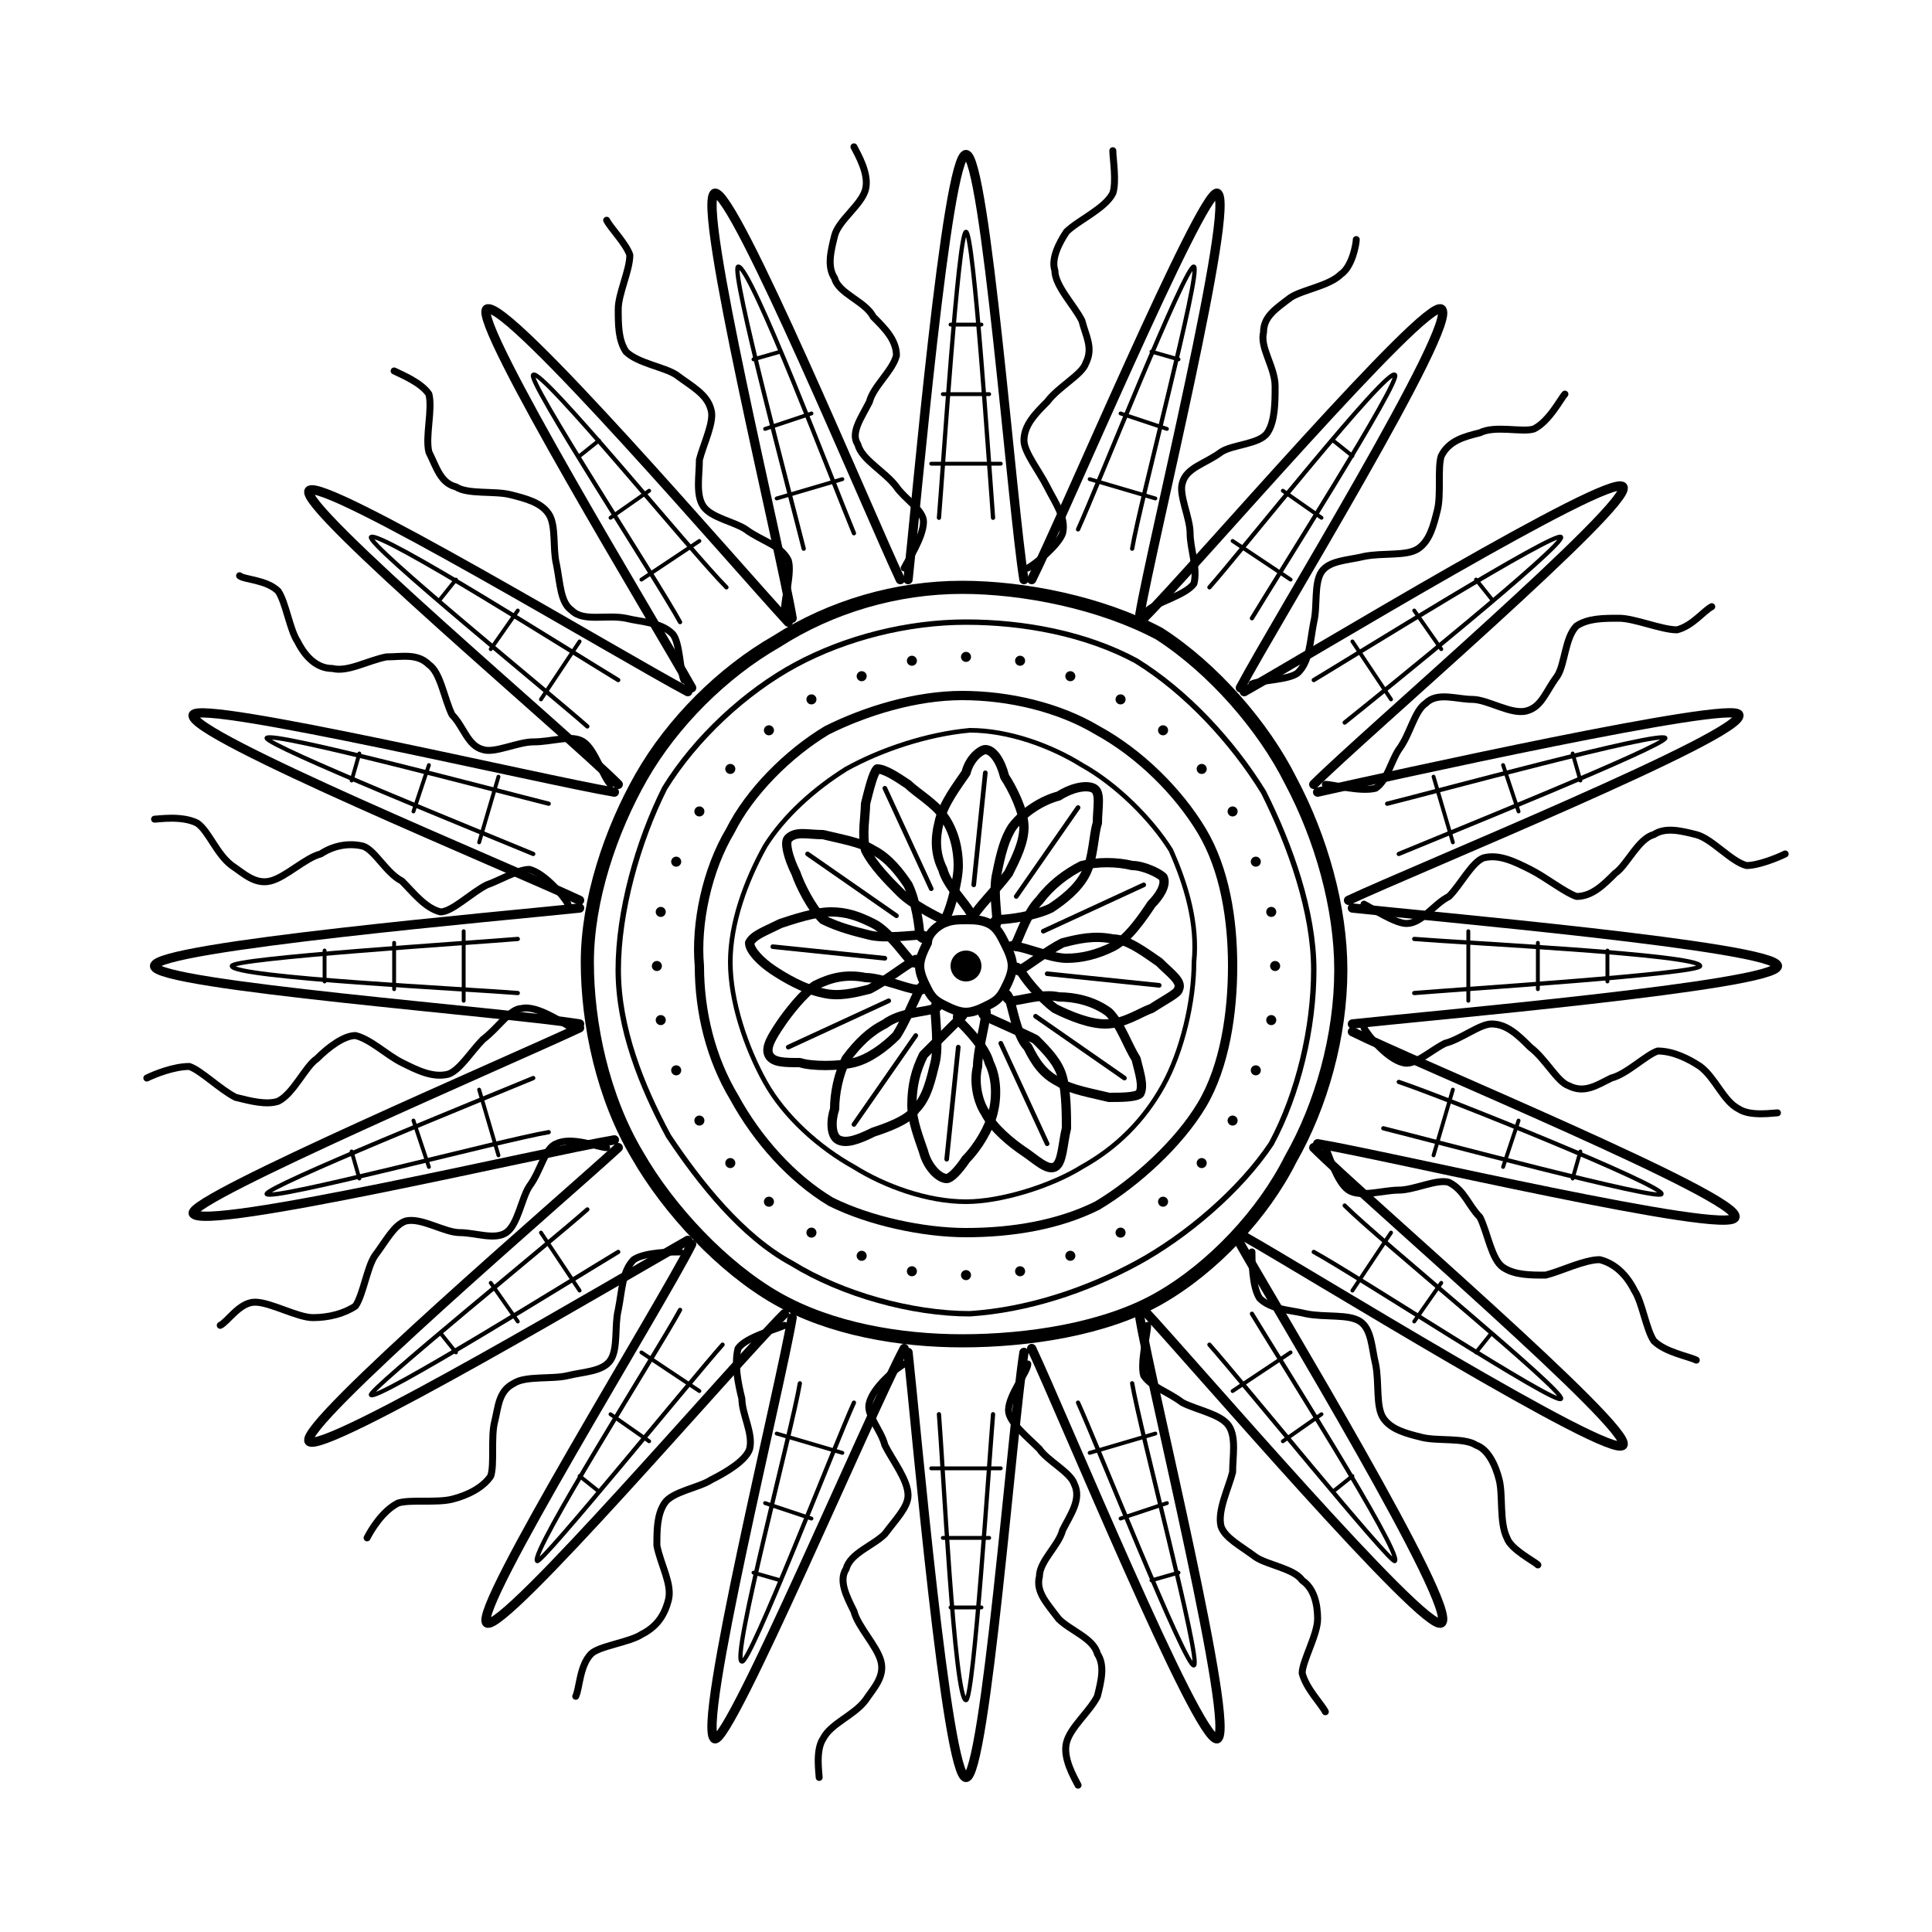
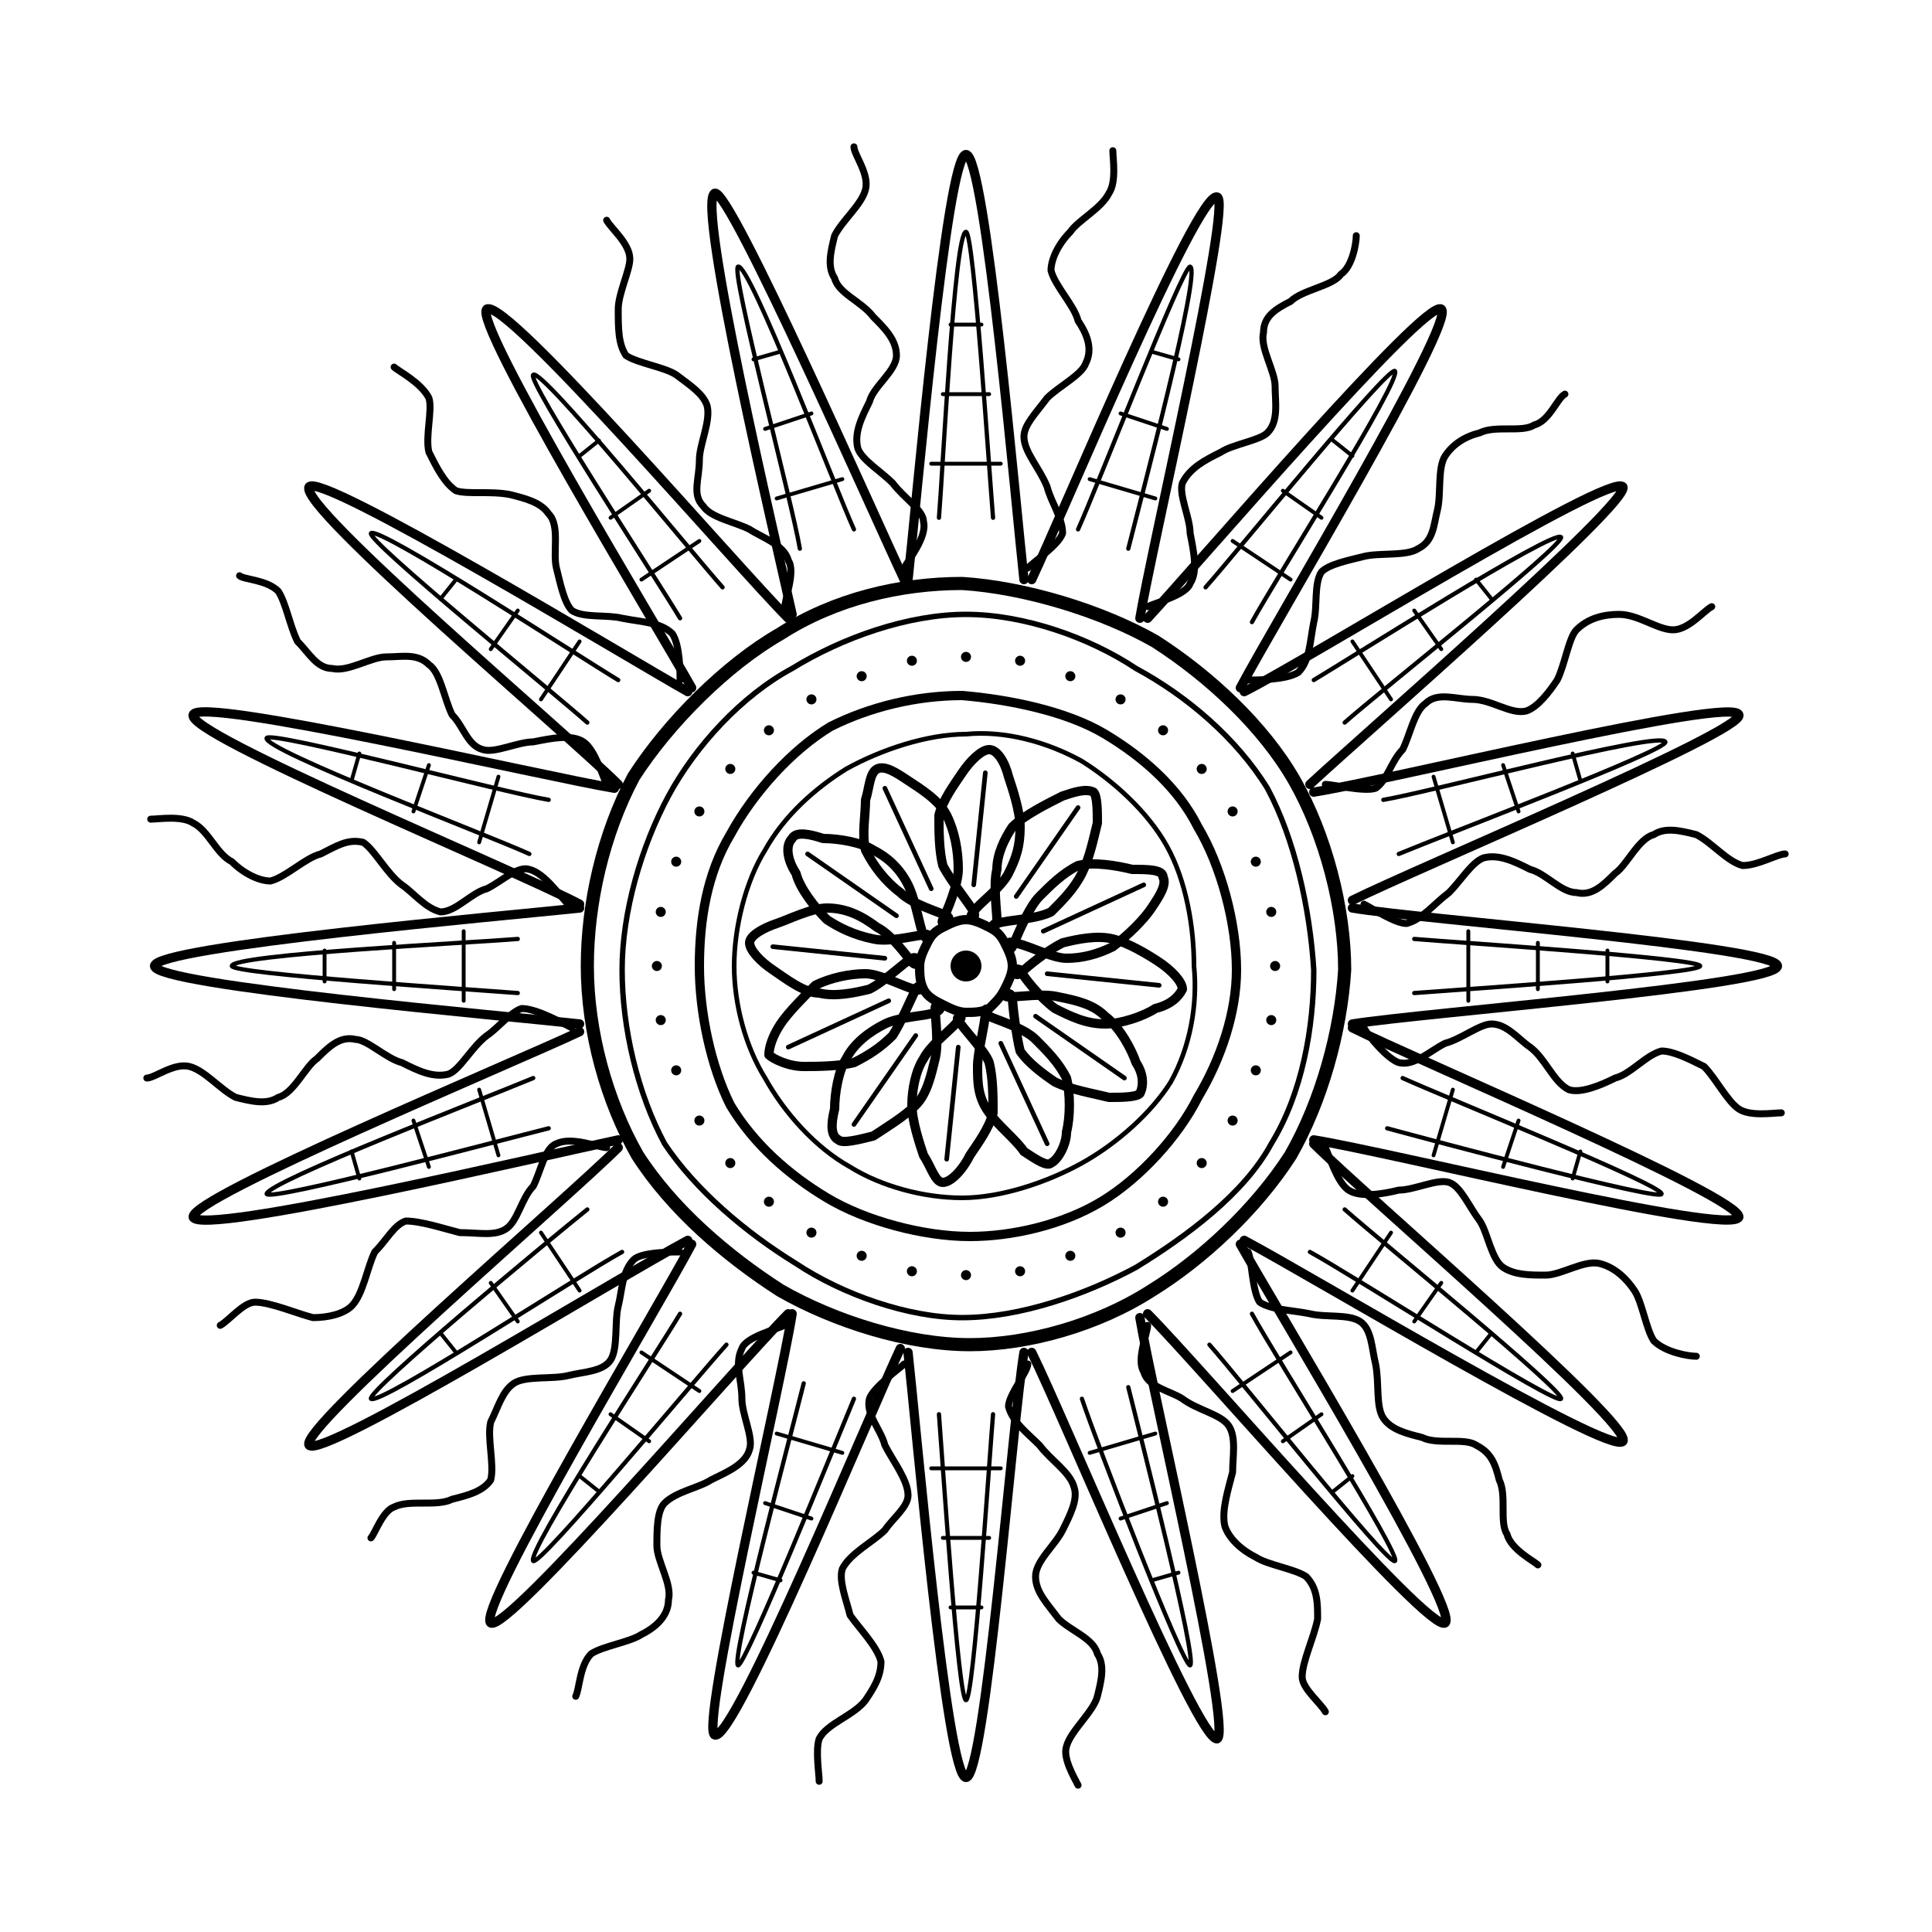
<svg xmlns="http://www.w3.org/2000/svg" viewBox="0 0 500 500" fill="none" stroke="currentColor" stroke-linecap="round" stroke-linejoin="round" aria-hidden="true" focusable="false">
-   <path d="M350 235C368 237 460 245 460 250C460 255 368 263 350 265" stroke-width="2.4" />
-   <path d="M366 243C378 244 440 247 440 250C440 252 378 256 366 257" stroke-width="1.1" />
+   <path d="M350 235C368 238 460 245 460 250C460 255 369 262 350 265" stroke-width="2.4" />
+   <path d="M366 243C378 244 440 248 440 250C440 252 379 256 366 257" stroke-width="1.1" />
  <line x1="380" y1="241" x2="380" y2="259" stroke-width="1" />
  <line x1="398" y1="244" x2="398" y2="256" stroke-width="1" />
  <line x1="416" y1="246" x2="416" y2="254" stroke-width="1" />
-   <path d="M353 266C354 268 359 274 363 275C366 276 370 272 374 270C378 269 383 265 386 265C390 265 393 268 396 271C400 274 403 280 406 281C410 283 413 281 417 279C421 278 426 273 429 272C433 272 437 274 440 276C444 279 446 285 450 287C453 289 459 288 460 288" stroke-width="1.8" />
-   <path d="M350 267C366 275 451 310 449 315C448 320 359 299 341 296" stroke-width="2.4" />
-   <path d="M362 280C374 284 431 307 430 309C430 311 370 295 358 292" stroke-width="1.1" />
+   <path d="M353 266C354 268 359 274 362 275C366 276 370 272 374 270C378 269 383 265 386 265C390 265 393 269 396 271C400 274 402 280 406 282C409 283 414 281 418 279C422 278 426 273 430 272C433 272 437 274 441 276C444 279 447 285 450 287C453 289 459 288 461 288" stroke-width="1.8" />
+   <path d="M350 266C366 274 451 310 450 315C448 320 359 298 340 295" stroke-width="2.4" />
+   <path d="M363 279C374 284 431 307 430 309C430 311 370 295 359 292" stroke-width="1.1" />
  <line x1="376" y1="282" x2="371" y2="299" stroke-width="1" />
  <line x1="393" y1="290" x2="389" y2="302" stroke-width="1" />
  <line x1="409" y1="298" x2="407" y2="305" stroke-width="1" />
-   <path d="M343 297C344 299 346 306 349 308C352 310 358 308 362 308C366 308 372 305 375 306C379 308 380 312 383 315C385 319 386 326 389 328C392 330 396 330 400 330C404 329 410 326 414 326C418 327 421 330 423 334C425 337 426 344 428 347C431 350 437 351 439 352" stroke-width="1.8" />
-   <path d="M340 297C353 310 423 370 420 374C417 378 338 329 322 320" stroke-width="2.4" />
-   <path d="M348 312C357 321 405 360 404 362C403 364 351 330 340 324" stroke-width="1.1" />
+   <path d="M343 297C344 299 346 306 349 308C352 310 358 309 362 308C366 308 372 305 375 306C378 307 380 312 383 316C385 319 386 326 389 328C392 330 396 330 400 330C404 330 410 326 414 327C418 328 421 331 423 334C425 337 426 344 428 347C431 350 437 351 439 351" stroke-width="1.8" />
+   <path d="M340 296C353 309 423 369 420 373C417 377 339 330 322 321" stroke-width="2.4" />
+   <path d="M348 313C357 321 405 360 404 362C403 364 350 330 339 324" stroke-width="1.1" />
  <line x1="360" y1="319" x2="350" y2="334" stroke-width="1" />
  <line x1="373" y1="332" x2="366" y2="342" stroke-width="1" />
  <line x1="386" y1="345" x2="382" y2="350" stroke-width="1" />
-   <path d="M324 324C324 326 324 333 326 336C329 339 334 339 338 340C343 341 349 340 352 342C355 344 355 349 356 353C357 358 356 364 358 367C360 370 364 371 368 372C372 373 379 372 382 374C385 375 387 379 388 383C389 387 388 394 390 398C391 401 397 404 398 405" stroke-width="1.8" />
-   <path d="M321 322C330 338 378 417 373 420C369 423 309 353 296 339" stroke-width="2.4" />
-   <path d="M324 340C330 350 363 402 361 404C360 405 321 357 313 348" stroke-width="1.1" />
+   <path d="M323 324C324 326 324 334 326 337C329 339 334 339 339 340C343 341 349 340 352 342C355 344 355 349 356 353C357 358 356 364 358 367C360 370 364 371 368 372C372 374 379 372 382 374C386 376 387 379 388 383C390 387 388 394 390 397C391 401 397 404 398 405" stroke-width="1.8" />
+   <path d="M321 322C330 338 378 417 374 420C370 423 310 353 297 340" stroke-width="2.4" />
+   <path d="M324 340C330 351 363 403 361 404C359 405 321 357 313 348" stroke-width="1.1" />
  <line x1="334" y1="350" x2="319" y2="360" stroke-width="1" />
  <line x1="342" y1="366" x2="332" y2="373" stroke-width="1" />
  <line x1="350" y1="382" x2="345" y2="386" stroke-width="1" />
-   <path d="M297 343C297 345 295 353 296 356C298 359 302 360 306 363C310 365 316 366 318 369C320 372 319 377 319 381C318 385 315 391 316 395C317 398 321 400 325 403C328 405 335 406 337 409C340 411 341 415 341 419C341 423 337 430 337 433C338 437 342 441 343 443" stroke-width="1.8" />
-   <path d="M295 341C298 359 320 448 315 450C310 451 275 366 267 349" stroke-width="2.4" />
-   <path d="M293 358C295 370 311 430 309 431C307 432 284 374 279 363" stroke-width="1.1" />
+   <path d="M297 343C297 345 294 352 296 355C297 359 303 360 306 362C310 365 316 366 318 369C320 372 319 377 319 381C318 385 316 391 317 395C318 398 321 401 325 403C328 405 335 406 338 408C341 411 341 415 341 419C340 424 337 430 337 434C337 437 342 441 343 443" stroke-width="1.8" />
+   <path d="M295 341C298 359 319 448 315 450C310 451 275 366 267 350" stroke-width="2.4" />
+   <path d="M292 359C295 371 310 430 308 431C306 431 284 374 280 362" stroke-width="1.1" />
  <line x1="299" y1="371" x2="282" y2="376" stroke-width="1" />
  <line x1="302" y1="389" x2="290" y2="393" stroke-width="1" />
  <line x1="305" y1="407" x2="298" y2="409" stroke-width="1" />
-   <path d="M266 353C266 355 261 361 261 365C261 368 266 372 269 375C271 378 277 381 278 384C280 388 277 392 275 396C274 400 269 404 269 408C268 412 271 415 274 419C277 422 283 424 284 428C286 431 285 435 284 439C282 443 277 447 276 451C275 455 278 460 279 462" stroke-width="1.8" />
-   <path d="M265 350C262 369 255 460 250 460C245 460 237 368 235 350" stroke-width="2.4" />
-   <path d="M257 366C256 378 252 440 250 440C247 440 244 378 243 366" stroke-width="1.1" />
+   <path d="M266 353C266 355 261 361 261 364C262 368 266 371 269 374C272 378 277 381 278 385C279 388 277 392 275 396C273 400 268 404 268 408C268 412 271 415 274 419C277 422 283 424 284 428C286 431 285 435 284 439C283 443 277 448 276 452C275 455 278 460 279 462" stroke-width="1.8" />
+   <path d="M265 350C262 368 255 460 250 460C245 460 237 368 235 350" stroke-width="2.4" />
+   <path d="M257 366C256 378 252 440 250 440C248 440 244 379 243 366" stroke-width="1.1" />
  <line x1="259" y1="380" x2="241" y2="380" stroke-width="1" />
  <line x1="256" y1="398" x2="244" y2="398" stroke-width="1" />
  <line x1="254" y1="416" x2="246" y2="416" stroke-width="1" />
-   <path d="M234 353C232 354 226 359 225 363C224 366 228 370 229 374C231 378 235 383 235 387C235 390 232 393 229 397C226 400 220 402 219 406C217 409 219 413 221 417C222 421 227 426 228 430C229 434 226 437 224 440C221 444 215 446 213 450C211 453 212 459 212 460" stroke-width="1.8" />
-   <path d="M234 349C225 366 189 451 185 450C180 448 202 359 205 341" stroke-width="2.4" />
-   <path d="M221 363C216 374 194 431 192 430C189 430 205 370 207 358" stroke-width="1.1" />
+   <path d="M234 353C233 354 226 359 225 362C224 366 228 370 229 374C231 378 235 383 235 387C235 390 231 393 229 396C226 399 220 402 218 406C217 409 219 414 220 418C222 421 227 426 228 430C228 434 226 437 224 440C221 444 214 446 212 450C211 453 212 459 212 461" stroke-width="1.8" />
+   <path d="M233 349C225 366 190 451 185 449C181 448 202 359 205 340" stroke-width="2.4" />
+   <path d="M221 362C216 374 193 431 191 431C189 430 205 370 208 358" stroke-width="1.1" />
  <line x1="218" y1="376" x2="201" y2="371" stroke-width="1" />
  <line x1="210" y1="393" x2="198" y2="389" stroke-width="1" />
  <line x1="202" y1="409" x2="195" y2="407" stroke-width="1" />
-   <path d="M203 343C201 344 193 346 191 349C190 353 191 358 192 362C192 366 195 371 194 375C193 378 188 381 184 383C181 385 174 386 172 389C170 392 170 396 170 400C171 405 174 410 173 414C172 418 170 421 166 423C163 425 155 426 153 428C150 431 150 437 149 439" stroke-width="1.8" />
-   <path d="M203 340C190 353 130 423 126 420C122 417 171 338 179 322" stroke-width="2.4" />
-   <path d="M187 348C179 357 140 405 139 404C137 402 170 350 176 339" stroke-width="1.1" />
+   <path d="M203 343C201 344 193 346 192 349C190 353 192 357 192 362C192 366 195 372 194 375C193 379 188 381 184 383C181 385 175 386 172 389C170 391 170 396 170 400C170 404 174 410 173 414C173 418 170 421 166 423C163 425 156 426 153 428C150 431 150 437 149 439" stroke-width="1.8" />
+   <path d="M204 340C191 353 131 423 127 420C123 417 170 339 179 322" stroke-width="2.4" />
+   <path d="M188 348C179 358 140 405 138 404C136 402 170 350 176 340" stroke-width="1.1" />
  <line x1="181" y1="360" x2="166" y2="350" stroke-width="1" />
  <line x1="168" y1="373" x2="158" y2="366" stroke-width="1" />
  <line x1="155" y1="386" x2="150" y2="382" stroke-width="1" />
-   <path d="M176 324C174 324 167 324 164 326C161 329 161 334 160 339C159 343 160 349 158 352C156 355 151 355 147 356C143 357 136 356 133 358C129 360 129 364 128 368C127 372 128 379 127 382C125 385 121 387 117 388C113 389 106 388 103 389C99 391 96 396 95 398" stroke-width="1.8" />
-   <path d="M178 321C162 330 83 377 80 373C77 369 147 309 160 297" stroke-width="2.4" />
-   <path d="M160 324C150 330 97 363 96 361C95 360 143 321 152 313" stroke-width="1.1" />
+   <path d="M176 324C174 324 166 324 164 326C161 329 161 334 160 338C159 342 160 349 158 352C156 355 151 355 147 356C143 357 136 356 133 358C130 360 129 364 127 368C126 372 128 379 127 383C125 386 121 387 117 388C113 390 106 388 102 390C99 391 97 397 96 398" stroke-width="1.8" />
+   <path d="M178 321C161 330 83 378 80 374C77 370 147 310 160 297" stroke-width="2.4" />
+   <path d="M161 324C150 330 98 364 96 362C95 360 142 321 152 313" stroke-width="1.1" />
  <line x1="150" y1="334" x2="140" y2="319" stroke-width="1" />
  <line x1="134" y1="342" x2="127" y2="332" stroke-width="1" />
  <line x1="118" y1="350" x2="114" y2="345" stroke-width="1" />
-   <path d="M157 297C155 297 148 294 144 296C141 297 140 303 137 307C135 310 134 317 131 319C128 321 123 319 119 319C115 319 109 315 105 316C102 317 100 321 97 325C95 328 94 335 92 338C89 340 85 341 81 341C77 341 70 337 66 337C62 337 59 342 57 343" stroke-width="1.8" />
-   <path d="M159 295C141 298 52 319 50 314C49 310 133 274 150 266" stroke-width="2.4" />
-   <path d="M142 293C130 295 70 311 69 309C69 307 126 284 138 279" stroke-width="1.1" />
+   <path d="M157 297C155 297 148 294 144 296C141 297 140 303 138 307C135 310 134 316 131 318C128 320 124 319 119 319C115 318 109 316 105 316C102 317 100 321 97 324C95 328 94 335 91 338C89 340 85 341 81 341C77 340 70 337 66 337C63 337 59 342 57 343" stroke-width="1.8" />
+   <path d="M160 295C141 299 52 320 50 315C49 310 133 275 150 267" stroke-width="2.4" />
+   <path d="M142 292C130 295 70 311 69 309C69 306 126 284 138 279" stroke-width="1.1" />
  <line x1="129" y1="299" x2="124" y2="282" stroke-width="1" />
  <line x1="111" y1="302" x2="107" y2="290" stroke-width="1" />
  <line x1="93" y1="305" x2="91" y2="298" stroke-width="1" />
-   <path d="M148 266C146 265 139 260 135 261C132 261 129 266 125 269C122 272 119 277 116 278C112 279 108 277 104 275C100 273 96 269 92 268C89 268 85 271 82 274C79 276 76 283 72 285C69 286 65 285 61 284C57 282 52 277 49 276C45 276 40 278 38 279" stroke-width="1.8" />
-   <path d="M150 265C132 262 40 255 40 250C40 245 131 237 150 235" stroke-width="2.4" />
-   <path d="M134 257C122 256 60 253 60 250C60 248 122 244 134 243" stroke-width="1.1" />
+   <path d="M148 266C146 265 139 261 135 261C132 262 129 266 126 268C122 271 119 277 116 278C112 279 108 277 104 275C100 274 95 269 92 269C88 268 85 271 82 274C79 276 76 283 72 284C69 286 65 285 61 284C57 282 53 277 49 276C45 275 40 279 38 279" stroke-width="1.8" />
+   <path d="M150 265C132 263 40 255 40 250C40 245 131 237 150 235" stroke-width="2.4" />
+   <path d="M134 257C121 256 60 252 60 250C60 247 122 244 134 243" stroke-width="1.1" />
  <line x1="120" y1="259" x2="120" y2="241" stroke-width="1" />
  <line x1="102" y1="256" x2="102" y2="244" stroke-width="1" />
  <line x1="84" y1="254" x2="84" y2="246" stroke-width="1" />
-   <path d="M147 234C146 232 141 226 137 225C134 225 129 228 126 229C122 231 117 236 114 236C110 235 107 231 104 228C100 226 97 220 94 219C90 218 86 219 83 221C79 222 74 227 70 228C66 229 63 226 60 224C56 221 54 215 51 213C47 211 41 212 40 212" stroke-width="1.8" />
-   <path d="M150 233C133 225 48 190 50 185C52 181 141 202 159 205" stroke-width="2.4" />
-   <path d="M138 221C126 216 69 193 69 191C70 189 130 205 142 208" stroke-width="1.1" />
+   <path d="M147 234C145 232 141 226 137 225C134 224 130 228 126 230C122 231 118 236 114 236C110 235 107 231 104 229C100 226 97 220 94 218C90 217 87 219 83 221C79 222 74 227 70 228C67 228 63 226 60 223C56 221 54 215 50 213C47 211 41 212 39 212" stroke-width="1.8" />
+   <path d="M150 234C133 225 48 190 50 185C51 180 141 201 159 204" stroke-width="2.4" />
+   <path d="M137 221C126 216 68 194 69 191C70 189 130 205 142 207" stroke-width="1.1" />
  <line x1="124" y1="218" x2="129" y2="201" stroke-width="1" />
  <line x1="107" y1="210" x2="111" y2="198" stroke-width="1" />
  <line x1="91" y1="202" x2="93" y2="195" stroke-width="1" />
-   <path d="M158 203C156 201 154 194 151 192C148 190 143 192 138 192C134 192 128 195 125 194C121 193 120 188 117 185C115 181 114 174 111 172C108 169 104 170 100 170C95 171 90 174 86 173C82 173 79 170 77 166C75 163 74 156 72 153C69 150 63 150 62 149" stroke-width="1.8" />
-   <path d="M160 203C147 190 77 131 80 127C83 123 161 170 178 179" stroke-width="2.4" />
-   <path d="M152 188C143 180 95 141 96 139C98 137 150 170 160 176" stroke-width="1.1" />
+   <path d="M157 203C156 201 154 194 151 192C148 190 143 191 138 192C134 192 128 195 125 194C121 193 120 188 117 185C115 181 114 174 111 172C108 169 104 170 100 170C96 170 90 174 86 173C82 173 80 169 77 166C75 162 74 156 72 153C69 150 63 150 62 149" stroke-width="1.8" />
+   <path d="M160 203C147 190 77 131 80 126C83 122 162 170 178 179" stroke-width="2.4" />
+   <path d="M152 187C143 179 95 140 96 138C98 136 150 170 160 176" stroke-width="1.1" />
  <line x1="140" y1="181" x2="150" y2="166" stroke-width="1" />
  <line x1="127" y1="168" x2="134" y2="158" stroke-width="1" />
  <line x1="114" y1="155" x2="118" y2="150" stroke-width="1" />
-   <path d="M177 176C176 174 176 166 174 164C171 161 166 161 162 160C157 159 151 161 148 158C145 156 145 151 144 146C143 142 144 136 142 133C140 130 136 129 132 128C128 127 121 128 118 126C114 125 113 121 111 117C110 113 112 106 111 102C109 99 104 97 102 96" stroke-width="1.8" />
-   <path d="M179 178C170 162 122 83 126 80C131 77 191 147 204 161" stroke-width="2.4" />
-   <path d="M176 161C170 150 136 98 138 97C140 95 179 143 188 152" stroke-width="1.1" />
+   <path d="M176 176C176 174 176 167 174 164C171 161 166 161 161 160C157 159 151 160 148 158C146 156 145 151 144 147C143 143 145 136 142 133C140 130 136 129 132 128C127 127 121 128 118 127C115 125 113 121 111 117C110 113 112 106 111 103C109 99 103 96 102 95" stroke-width="1.8" />
+   <path d="M179 178C170 162 122 83 126 80C131 77 191 147 204 160" stroke-width="2.4" />
+   <path d="M176 160C170 150 136 98 138 97C140 95 179 143 187 152" stroke-width="1.1" />
  <line x1="166" y1="150" x2="181" y2="140" stroke-width="1" />
  <line x1="158" y1="134" x2="168" y2="127" stroke-width="1" />
  <line x1="150" y1="118" x2="155" y2="114" stroke-width="1" />
-   <path d="M203 158C203 155 205 148 204 145C202 141 197 140 193 137C190 135 184 134 182 131C180 128 181 123 181 119C182 115 185 109 184 106C183 102 179 100 175 97C172 95 165 94 162 91C160 88 160 84 160 80C160 76 163 70 163 66C162 63 158 59 157 57" stroke-width="1.8" />
-   <path d="M205 160C202 142 180 52 185 50C190 49 225 133 233 150" stroke-width="2.4" />
-   <path d="M208 142C205 130 189 70 191 69C194 68 216 126 221 138" stroke-width="1.1" />
+   <path d="M203 158C203 155 206 148 204 145C203 141 197 139 194 137C190 135 184 134 182 131C179 128 181 124 181 119C181 115 184 109 183 105C182 102 179 100 175 97C172 95 165 94 162 92C160 89 160 85 160 80C160 76 163 70 163 67C163 63 158 59 157 57" stroke-width="1.8" />
+   <path d="M205 159C201 141 180 52 185 50C189 49 226 133 234 150" stroke-width="2.4" />
+   <path d="M207 142C205 130 189 70 191 69C194 68 216 126 221 137" stroke-width="1.1" />
  <line x1="201" y1="129" x2="218" y2="124" stroke-width="1" />
  <line x1="198" y1="111" x2="210" y2="107" stroke-width="1" />
  <line x1="195" y1="93" x2="202" y2="91" stroke-width="1" />
-   <path d="M234 147C235 145 239 139 239 135C239 132 234 129 232 126C229 122 223 119 222 115C220 112 223 108 225 104C226 100 231 96 232 92C232 88 229 85 226 82C224 78 217 76 216 72C214 69 215 65 216 61C217 57 223 53 224 49C225 45 222 40 221 38" stroke-width="1.8" />
-   <path d="M235 150C237 132 245 40 250 40C255 40 262 132 265 150" stroke-width="2.4" />
-   <path d="M243 134C244 122 248 60 250 60C252 60 256 121 257 134" stroke-width="1.1" />
+   <path d="M234 147C235 145 240 139 239 135C239 132 234 129 231 125C228 122 223 119 222 116C221 112 223 108 225 104C226 100 232 96 232 92C232 88 229 85 226 82C223 78 217 76 216 72C214 69 215 65 216 61C218 57 223 53 224 49C225 45 221 40 221 38" stroke-width="1.8" />
+   <path d="M235 150C237 132 245 40 250 40C255 40 263 132 265 150" stroke-width="2.4" />
+   <path d="M243 134C244 122 247 60 250 60C252 60 256 122 257 134" stroke-width="1.1" />
  <line x1="241" y1="120" x2="259" y2="120" stroke-width="1" />
  <line x1="244" y1="102" x2="256" y2="102" stroke-width="1" />
  <line x1="246" y1="84" x2="254" y2="84" stroke-width="1" />
-   <path d="M266 147C268 146 274 141 275 138C276 134 273 130 271 126C269 122 265 117 265 114C265 110 268 107 271 104C274 100 280 97 281 94C283 90 281 87 280 83C278 79 273 74 273 70C272 67 274 63 276 60C279 57 286 54 288 50C289 47 288 41 288 39" stroke-width="1.8" />
-   <path d="M267 150C275 134 311 49 315 50C320 52 298 141 295 159" stroke-width="2.4" />
-   <path d="M279 137C284 126 307 68 309 69C311 70 295 130 293 142" stroke-width="1.1" />
+   <path d="M266 147C268 145 274 141 275 138C275 134 272 130 271 126C269 121 265 117 265 113C265 110 268 107 271 103C274 100 280 97 281 94C283 90 281 86 279 83C278 79 273 74 272 70C272 67 274 63 277 60C279 57 285 54 287 50C289 47 288 41 288 39" stroke-width="1.8" />
+   <path d="M267 150C275 133 310 49 315 51C319 52 298 142 295 160" stroke-width="2.4" />
+   <path d="M279 137C284 126 306 69 308 69C311 70 295 130 292 142" stroke-width="1.1" />
  <line x1="282" y1="124" x2="299" y2="129" stroke-width="1" />
  <line x1="290" y1="107" x2="302" y2="111" stroke-width="1" />
  <line x1="298" y1="91" x2="305" y2="93" stroke-width="1" />
-   <path d="M297 158C299 156 307 154 309 151C310 147 308 142 308 138C308 134 305 128 306 125C307 121 312 120 316 117C319 115 326 115 328 112C330 109 330 104 330 100C330 95 326 90 327 86C327 82 330 80 334 77C337 75 344 74 347 71C350 69 351 63 351 62" stroke-width="1.8" />
-   <path d="M296 160C309 147 369 77 373 80C378 83 330 161 321 178" stroke-width="2.4" />
-   <path d="M313 152C321 143 359 95 361 97C363 98 330 150 324 160" stroke-width="1.1" />
+   <path d="M297 157C299 156 307 154 308 151C310 148 309 143 308 138C308 134 305 128 306 125C308 121 312 119 316 117C319 115 326 114 328 112C331 109 330 104 330 100C330 96 326 90 327 86C327 82 330 80 334 78C337 75 345 74 347 71C350 69 351 63 351 61" stroke-width="1.8" />
+   <path d="M297 160C310 146 369 77 373 80C377 83 330 161 321 178" stroke-width="2.4" />
+   <path d="M312 152C320 143 359 95 361 96C363 98 330 150 324 161" stroke-width="1.1" />
  <line x1="319" y1="140" x2="334" y2="150" stroke-width="1" />
  <line x1="332" y1="127" x2="342" y2="134" stroke-width="1" />
  <line x1="345" y1="114" x2="350" y2="118" stroke-width="1" />
-   <path d="M324 177C326 176 334 176 336 174C339 171 339 166 340 161C341 157 340 151 342 148C344 145 349 145 353 144C358 143 364 144 367 142C370 140 371 136 372 132C373 128 372 121 373 118C375 114 379 113 383 112C387 110 394 112 397 111C401 109 404 103 405 102" stroke-width="1.8" />
-   <path d="M322 179C338 170 417 122 420 126C423 130 353 190 340 203" stroke-width="2.4" />
-   <path d="M340 176C350 170 403 137 404 139C405 141 358 179 348 187" stroke-width="1.1" />
+   <path d="M323 176C325 176 333 176 336 174C339 171 339 166 340 161C341 157 340 151 342 148C344 146 349 145 353 144C357 143 364 144 367 142C371 140 371 136 372 132C373 128 372 121 374 118C376 115 379 113 383 112C387 110 394 112 397 110C401 109 403 103 405 102" stroke-width="1.8" />
+   <path d="M322 179C338 171 417 122 420 126C422 130 353 190 339 203" stroke-width="2.4" />
+   <path d="M340 176C350 170 402 137 404 139C405 141 357 179 348 187" stroke-width="1.1" />
  <line x1="350" y1="166" x2="360" y2="181" stroke-width="1" />
  <line x1="366" y1="158" x2="373" y2="168" stroke-width="1" />
  <line x1="382" y1="150" x2="386" y2="155" stroke-width="1" />
-   <path d="M343 203C345 203 352 205 356 204C359 202 360 197 362 194C365 190 366 184 369 182C372 179 377 181 381 181C385 181 391 185 395 184C399 183 400 179 403 175C405 172 405 165 408 162C411 160 415 160 419 160C423 160 430 163 434 163C438 162 441 158 443 157" stroke-width="1.8" />
-   <path d="M341 205C359 201 449 181 450 185C452 190 366 225 349 233" stroke-width="2.4" />
-   <path d="M359 208C371 205 430 189 431 191C431 193 374 216 362 221" stroke-width="1.1" />
+   <path d="M343 203C345 203 353 205 356 204C359 202 360 197 363 194C365 190 366 184 369 182C372 179 377 181 381 181C386 181 391 185 395 184C398 183 401 179 403 176C405 172 406 165 408 163C411 160 415 159 419 159C424 159 429 163 433 163C437 163 441 158 443 157" stroke-width="1.8" />
+   <path d="M340 205C359 202 449 180 450 185C452 189 366 225 350 233" stroke-width="2.4" />
+   <path d="M358 207C370 205 430 189 431 192C432 194 374 216 362 221" stroke-width="1.1" />
  <line x1="371" y1="201" x2="376" y2="218" stroke-width="1" />
  <line x1="389" y1="198" x2="393" y2="210" stroke-width="1" />
  <line x1="407" y1="195" x2="409" y2="202" stroke-width="1" />
-   <path d="M353 234C355 235 361 239 364 239C368 239 371 234 375 232C378 229 381 223 384 222C388 221 392 223 396 225C400 227 405 231 408 232C412 232 415 229 418 226C421 224 424 217 428 216C431 214 435 215 439 216C443 217 448 223 452 224C455 224 460 222 462 221" stroke-width="1.8" />
-   <path d="M347 251C347 268 342 286 334 300C327 314 314 328 300 336C286 344 266 347 249 347C233 347 215 344 201 336C187 328 173 313 165 299C156 284 152 265 152 249C152 233 158 215 166 201C174 187 187 174 201 166C215 157 232 152 249 152C265 152 285 156 300 164C314 173 327 188 334 202C342 217 347 235 347 251Z" stroke-width="3.4" />
-   <path d="M340 251C340 266 336 283 329 296C321 308 307 320 294 327C281 334 266 339 251 340C236 340 218 335 205 327C192 320 181 306 173 294C166 281 160 266 160 251C160 236 165 218 172 204C180 191 193 179 206 172C219 165 235 161 250 161C265 161 281 164 294 171C307 179 319 192 327 205C334 219 340 236 340 251Z" stroke-width="1.4" />
-   <path d="M319 250C319 262 317 276 311 286C305 296 294 306 284 312C274 317 262 319 250 319C239 319 225 316 215 311C205 305 196 295 190 284C184 274 181 262 181 250C180 239 183 225 189 215C194 205 204 195 214 189C224 184 237 180 249 180C261 180 274 183 284 189C295 195 305 205 311 215C317 225 319 238 319 250Z" stroke-width="2.4" />
-   <path d="M309 249C309 259 306 272 301 281C296 290 289 297 280 302C272 307 259 311 250 311C240 311 229 307 221 302C212 297 203 289 198 280C193 271 189 259 189 249C189 239 193 228 198 219C203 211 211 204 219 199C228 194 240 190 251 189C261 189 272 193 280 198C289 203 298 212 303 220C307 229 310 239 309 249Z" stroke-width="1.2" />
+   <path d="M353 234C355 235 361 239 364 239C368 238 371 234 375 231C378 228 381 223 384 222C388 221 392 223 396 225C400 226 404 231 408 231C412 232 415 229 418 226C421 224 424 217 428 216C431 214 435 215 439 216C443 218 447 223 451 224C455 224 460 221 462 221" stroke-width="1.8" />
+   <path d="M348 251C347 267 342 285 334 299C325 313 311 326 298 334C284 343 266 348 251 348C235 348 216 342 202 334C188 325 174 313 165 299C157 285 152 267 152 250C152 234 156 216 164 201C173 187 188 172 202 164C216 155 233 151 249 151C265 152 285 158 299 166C313 175 327 188 335 202C343 216 348 235 348 251Z" stroke-width="3.4" />
+   <path d="M340 251C340 266 337 283 329 296C322 309 307 320 294 328C281 335 264 341 249 341C235 341 218 335 206 327C193 319 180 308 172 296C165 283 161 266 161 251C161 236 166 219 173 206C180 193 192 180 205 173C218 165 235 159 250 159C265 159 282 165 294 173C307 180 320 191 328 204C335 217 339 235 340 251Z" stroke-width="1.4" />
+   <path d="M320 251C320 262 316 274 310 284C305 294 295 305 285 311C275 317 262 320 251 320C239 320 224 316 214 310C204 304 195 296 189 286C184 276 181 262 181 250C181 238 183 226 189 216C195 205 205 194 215 188C225 183 237 180 249 180C261 181 276 184 286 190C296 196 305 204 310 214C316 224 320 239 320 251Z" stroke-width="2.4" />
+   <path d="M309 250C310 260 308 271 303 280C298 288 289 296 280 301C271 306 259 310 249 310C239 310 228 307 220 302C211 297 203 288 198 279C193 271 190 260 190 250C190 240 193 228 198 220C203 211 211 204 219 199C228 194 240 190 250 190C260 189 271 192 280 197C288 202 297 210 302 219C307 228 309 240 309 250Z" stroke-width="1.2" />
  <path d="M330 250h0M329 264h0M325 277h0M319 290h0M311 301h0M301 311h0M290 319h0M277 325h0M264 329h0M250 330h0M236 329h0M223 325h0M210 319h0M199 311h0M189 301h0M181 290h0M175 277h0M171 264h0M170 250h0M171 236h0M175 223h0M181 210h0M189 199h0M199 189h0M210 181h0M223 175h0M236 171h0M250 170h0M264 171h0M277 175h0M290 181h0M301 189h0M311 199h0M319 210h0M325 223h0M329 236h0" stroke-width="2.6" />
-   <path d="M264 251C266 250 271 246 275 244C279 243 283 242 288 243C292 243 297 247 300 249C303 252 306 254 305 256C305 257 301 259 298 261C295 262 291 265 286 265C282 265 277 263 273 261C269 258 265 253 264 251C262 249 263 252 264 251Z" stroke-width="2.4" />
+   <path d="M264 252C266 250 271 246 275 244C279 243 284 242 288 243C292 244 297 247 300 249C303 251 306 254 306 256C305 258 303 260 299 261C296 263 290 265 286 265C281 265 277 263 273 261C269 258 265 253 264 251C262 250 262 253 264 252Z" stroke-width="2.4" />
  <line x1="271" y1="252" x2="300" y2="255" stroke-width="1.2" />
-   <path d="M262 259C264 259 270 257 274 258C278 258 283 259 287 262C290 265 292 271 294 274C295 278 296 281 295 283C294 284 290 284 287 284C283 283 277 282 274 280C270 278 268 275 266 271C263 268 262 260 261 258C260 256 260 259 262 259Z" stroke-width="2.4" />
+   <path d="M261 258C264 258 270 257 274 258C279 259 283 260 286 263C290 266 293 272 294 275C296 278 296 281 295 283C294 284 290 284 287 284C283 283 277 282 273 280C270 278 266 275 264 272C263 268 262 260 262 258C261 256 259 258 261 258Z" stroke-width="2.4" />
  <line x1="268" y1="263" x2="291" y2="279" stroke-width="1.2" />
-   <path d="M255 263C257 264 264 267 268 269C271 272 274 275 275 279C276 283 276 289 276 292C275 296 275 301 273 302C271 303 268 300 265 298C262 296 257 292 255 288C253 285 252 280 253 276C253 272 255 265 255 263C256 260 253 262 255 263Z" stroke-width="2.4" />
+   <path d="M256 263C258 264 265 266 268 269C271 272 274 275 276 279C277 283 277 289 276 293C276 296 274 300 272 301C271 302 268 300 265 298C263 295 258 291 256 288C253 284 253 280 253 276C253 272 255 265 255 262C256 260 254 262 256 263Z" stroke-width="2.4" />
  <line x1="259" y1="270" x2="271" y2="296" stroke-width="1.2" />
-   <path d="M248 264C250 266 255 271 256 275C258 279 258 284 257 288C256 292 253 297 250 300C248 303 246 305 245 305C243 305 240 302 239 298C238 295 236 290 236 286C236 281 237 277 239 273C242 270 247 265 249 263C250 262 247 262 248 264Z" stroke-width="2.4" />
+   <path d="M248 264C249 266 255 272 256 275C257 279 257 284 257 288C256 292 253 296 251 299C249 303 246 306 244 306C242 306 241 302 239 299C238 296 236 290 236 286C236 282 237 277 239 274C241 270 247 266 248 264C250 263 247 263 248 264Z" stroke-width="2.4" />
  <line x1="248" y1="271" x2="245" y2="300" stroke-width="1.2" />
-   <path d="M242 261C242 263 243 271 242 275C241 279 240 284 237 287C235 290 229 292 226 293C222 295 219 296 217 295C215 294 215 290 216 287C216 283 217 278 219 274C222 270 225 267 229 265C233 262 239 262 242 261C244 260 242 259 242 261Z" stroke-width="2.4" />
+   <path d="M242 261C242 263 243 270 242 274C241 278 240 283 237 286C234 289 229 292 226 294C222 295 218 296 217 295C215 294 215 291 216 287C216 283 217 277 219 274C221 270 225 267 229 265C233 263 240 263 242 262C245 261 242 259 242 261Z" stroke-width="2.4" />
  <line x1="237" y1="268" x2="221" y2="291" stroke-width="1.2" />
-   <path d="M238 256C237 258 234 265 232 268C229 271 225 274 221 275C217 276 210 276 207 275C203 275 200 275 199 273C198 271 200 268 202 265C204 262 208 257 211 255C215 253 219 252 224 253C228 253 235 256 237 256C240 257 239 254 238 256Z" stroke-width="2.4" />
+   <path d="M237 256C236 258 233 265 231 268C228 271 225 273 221 275C217 276 211 276 208 276C204 276 200 274 199 273C199 271 200 268 202 265C204 262 208 258 211 255C215 253 220 252 224 252C228 252 235 256 237 256C239 257 238 254 237 256Z" stroke-width="2.4" />
  <line x1="230" y1="259" x2="204" y2="271" stroke-width="1.2" />
-   <path d="M236 249C234 250 229 254 225 256C221 257 217 258 213 257C208 256 203 253 200 251C197 249 194 246 194 244C195 242 198 241 202 239C205 238 211 236 215 236C219 236 222 237 226 239C230 241 234 247 236 249C238 250 238 247 236 249Z" stroke-width="2.4" />
+   <path d="M236 248C234 249 229 254 225 256C221 257 216 258 212 257C208 257 203 253 200 251C197 249 194 246 194 244C194 242 198 240 201 239C204 238 210 235 214 235C219 235 223 237 227 240C231 242 235 248 236 249C238 251 238 247 236 248Z" stroke-width="2.4" />
  <line x1="229" y1="248" x2="200" y2="245" stroke-width="1.2" />
-   <path d="M238 242C236 242 229 243 225 242C221 241 217 240 213 238C210 235 207 229 206 226C204 222 203 218 204 217C206 215 209 216 213 216C217 217 223 218 226 220C230 222 233 226 235 229C237 233 238 240 238 242C239 244 241 242 238 242Z" stroke-width="2.4" />
+   <path d="M239 242C237 242 230 244 226 243C221 242 217 240 214 238C211 235 207 230 206 226C204 223 203 219 205 217C206 215 210 216 213 217C217 217 223 218 226 220C230 222 233 225 235 229C237 233 238 240 239 242C240 244 241 241 239 242Z" stroke-width="2.4" />
  <line x1="232" y1="237" x2="209" y2="221" stroke-width="1.2" />
-   <path d="M244 238C242 237 236 234 233 231C230 228 226 224 224 220C223 216 224 211 224 208C225 204 226 200 227 199C229 199 232 201 235 203C237 205 242 208 244 211C247 215 248 220 248 224C248 228 246 235 245 237C244 239 246 239 244 238Z" stroke-width="2.4" />
+   <path d="M245 237C243 236 236 234 233 231C229 228 226 224 224 220C223 216 224 211 224 207C225 204 225 200 227 199C229 198 232 200 235 202C238 204 243 207 245 211C247 215 248 220 248 225C248 229 245 236 244 238C243 240 247 238 245 237Z" stroke-width="2.4" />
  <line x1="241" y1="230" x2="229" y2="204" stroke-width="1.2" />
-   <path d="M251 236C250 234 245 229 244 225C242 221 242 217 243 213C244 208 248 203 250 200C251 196 254 194 255 194C257 194 259 197 260 201C262 204 265 210 265 214C265 218 263 222 261 226C258 230 253 235 252 237C250 238 253 238 251 236Z" stroke-width="2.4" />
+   <path d="M252 236C251 234 246 228 244 224C243 220 243 215 243 211C244 207 247 203 249 200C251 197 254 194 256 194C258 194 260 197 261 201C262 204 264 210 264 214C264 219 263 222 261 226C259 230 253 234 252 236C250 238 253 238 252 236Z" stroke-width="2.4" />
  <line x1="252" y1="229" x2="255" y2="200" stroke-width="1.2" />
-   <path d="M258 238C258 236 257 230 258 226C259 221 260 217 262 214C265 210 270 207 274 206C277 204 281 203 283 204C285 205 284 209 284 213C283 216 283 222 281 226C279 230 275 233 272 235C268 237 261 238 258 238C256 239 258 241 258 238Z" stroke-width="2.4" />
+   <path d="M258 238C258 236 257 229 258 225C258 221 260 217 262 214C265 211 271 208 275 206C278 205 281 204 283 205C284 206 284 210 284 213C283 217 282 222 280 226C278 230 275 233 272 236C268 238 261 238 258 239C256 239 258 241 258 238Z" stroke-width="2.4" />
  <line x1="263" y1="232" x2="279" y2="209" stroke-width="1.2" />
-   <path d="M263 244C264 242 266 236 269 233C272 229 276 226 280 224C284 223 289 223 293 224C296 224 300 226 301 227C302 229 300 232 298 234C296 237 292 243 288 245C284 247 280 248 276 248C272 248 265 245 263 245C261 244 262 246 263 244Z" stroke-width="2.4" />
+   <path d="M262 245C263 243 266 235 269 232C272 229 275 226 279 224C283 223 289 224 293 225C297 225 301 225 301 227C302 229 300 232 298 235C296 238 292 242 288 245C284 247 280 248 276 248C272 248 265 244 262 244C260 243 261 247 262 245Z" stroke-width="2.4" />
  <line x1="270" y1="241" x2="296" y2="229" stroke-width="1.2" />
-   <path d="M262 250C262 252 261 254 260 256C259 258 258 259 256 260C254 261 252 262 250 262C248 262 246 261 244 260C242 259 241 258 240 256C239 254 238 252 238 250C238 248 239 246 240 244C240 242 242 240 244 239C246 238 248 238 250 238C252 238 254 238 256 239C258 240 259 242 260 244C261 246 262 248 262 250Z" stroke-width="2.4" />
+   <path d="M262 250C262 252 261 254 260 256C259 258 258 259 256 261C254 262 252 262 250 262C248 262 246 261 244 260C242 259 240 258 239 256C238 254 238 252 238 250C238 248 239 246 240 244C241 242 242 241 244 240C246 239 248 238 250 238C252 238 254 239 256 240C258 241 259 242 260 244C261 246 262 248 262 250Z" stroke-width="2.4" />
  <path d="M250 250h0" stroke-width="8" />
</svg>
